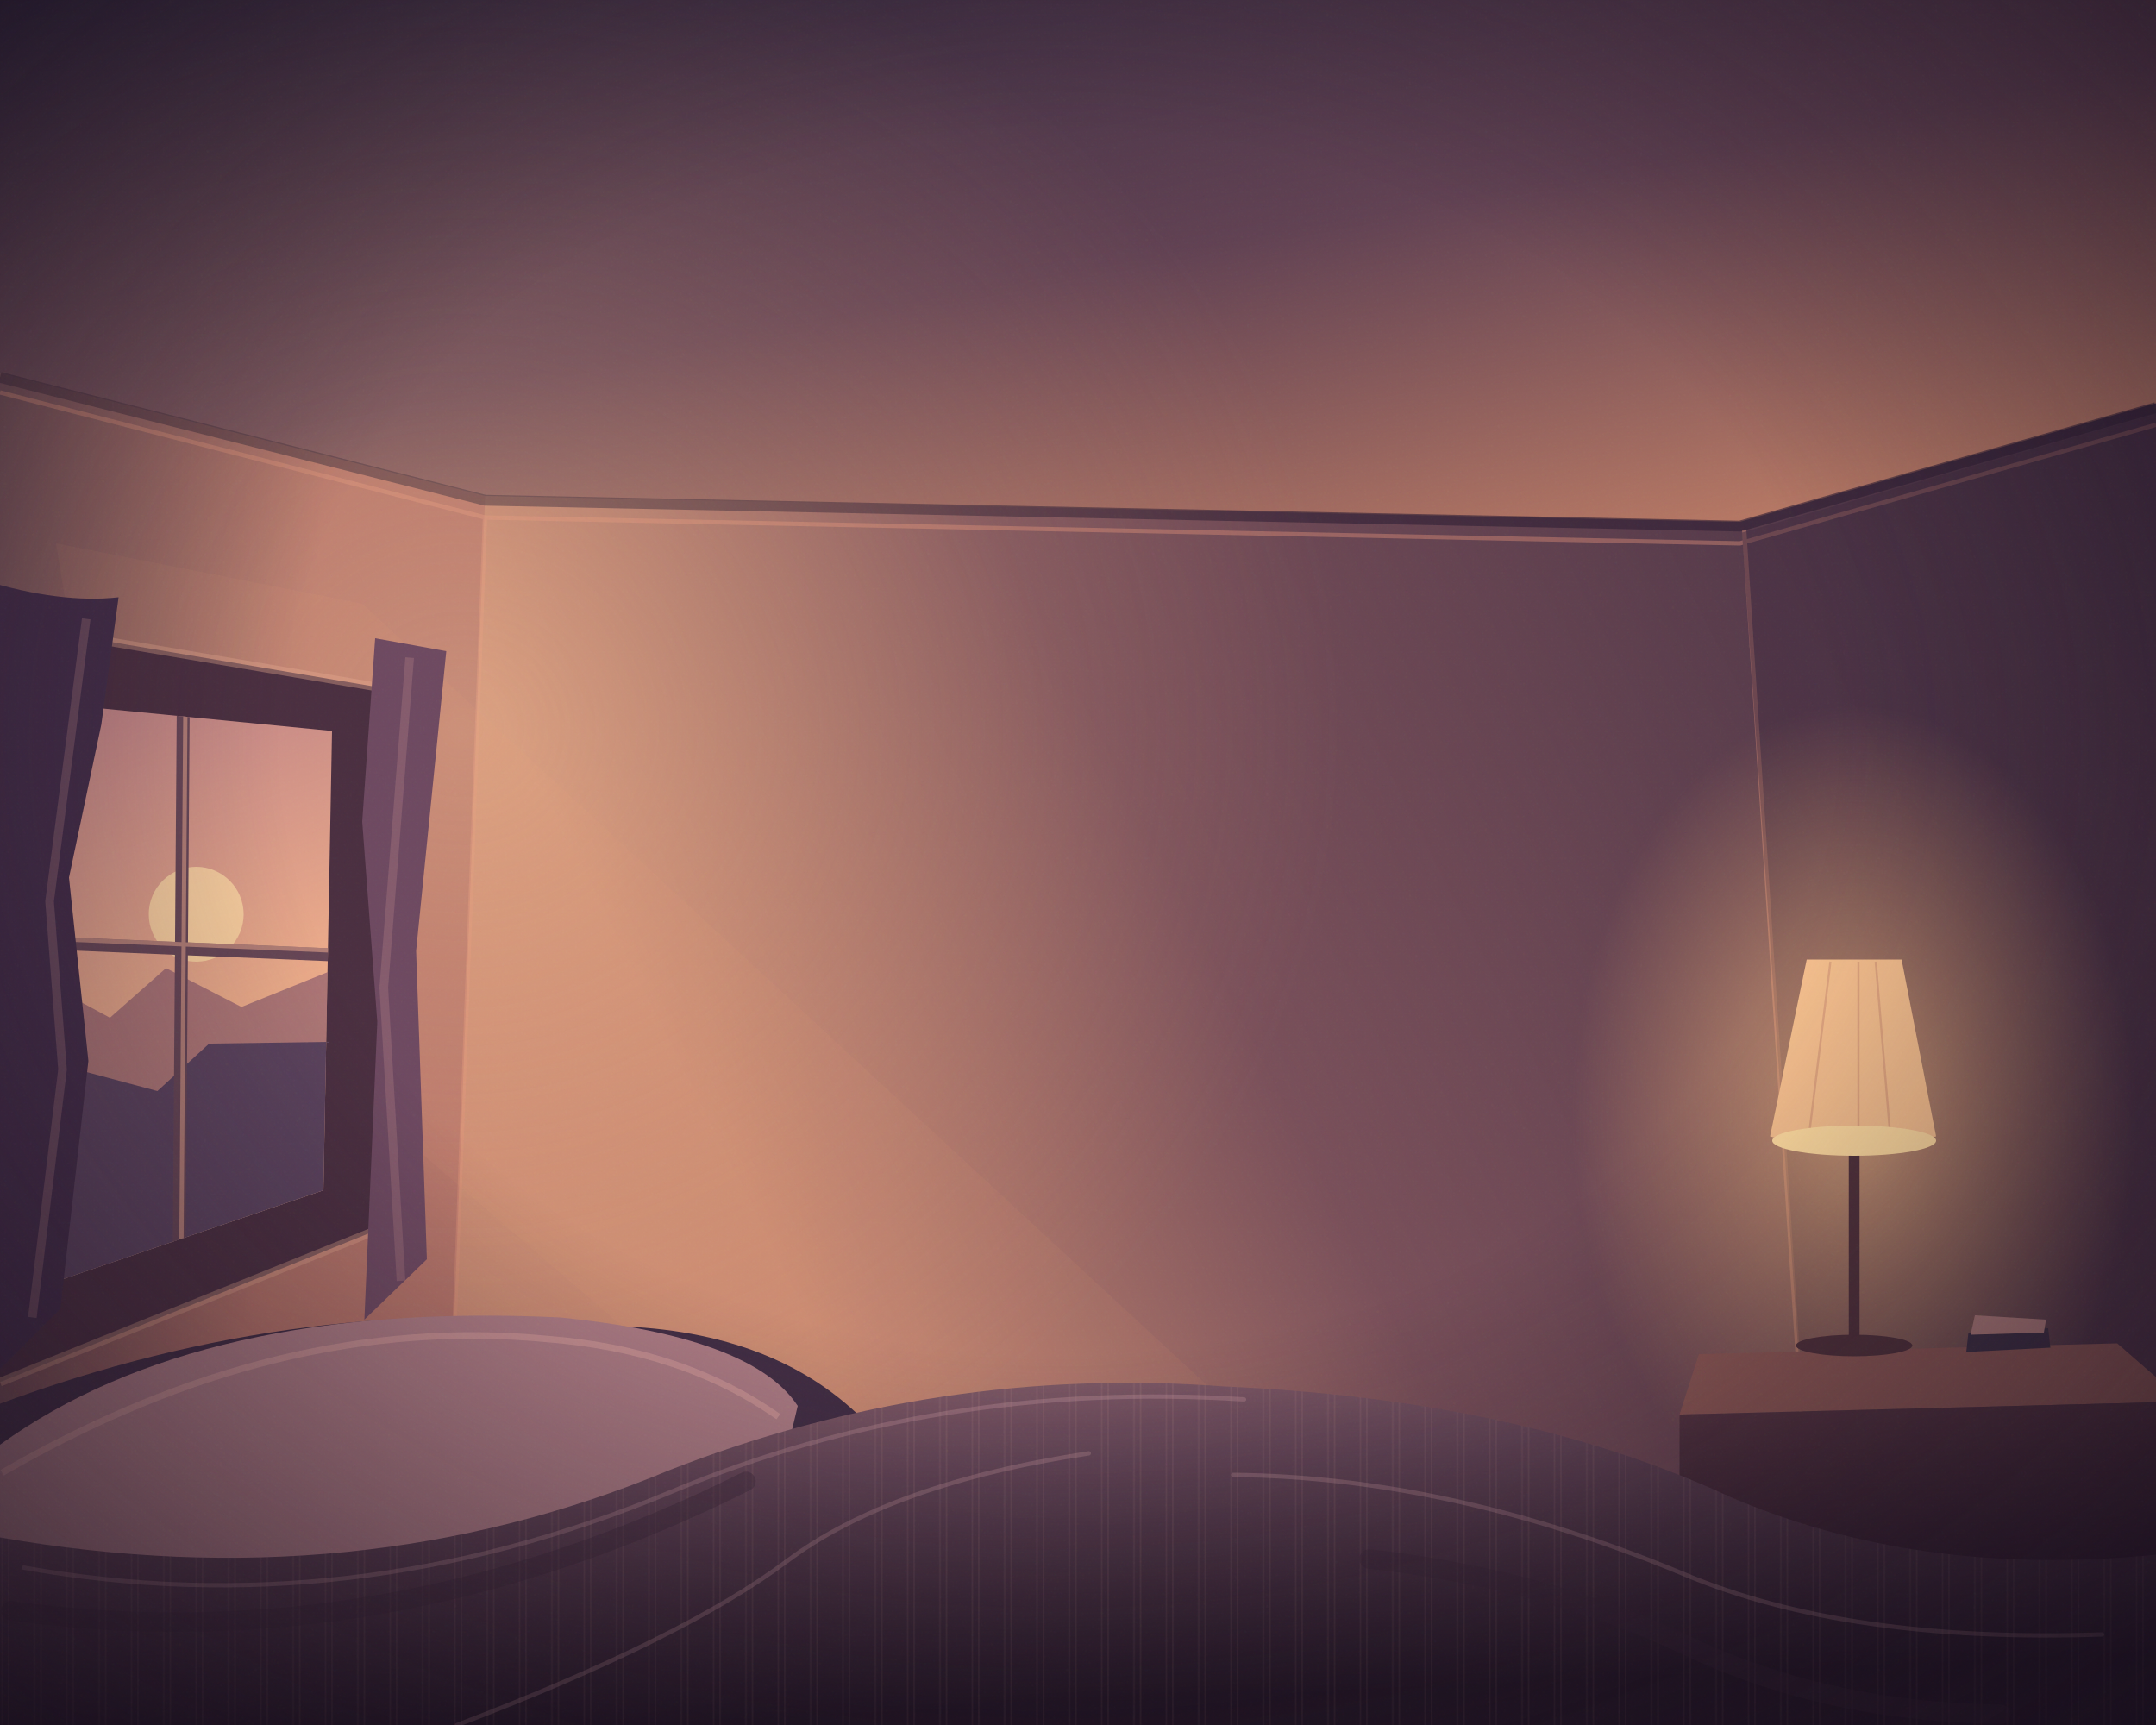
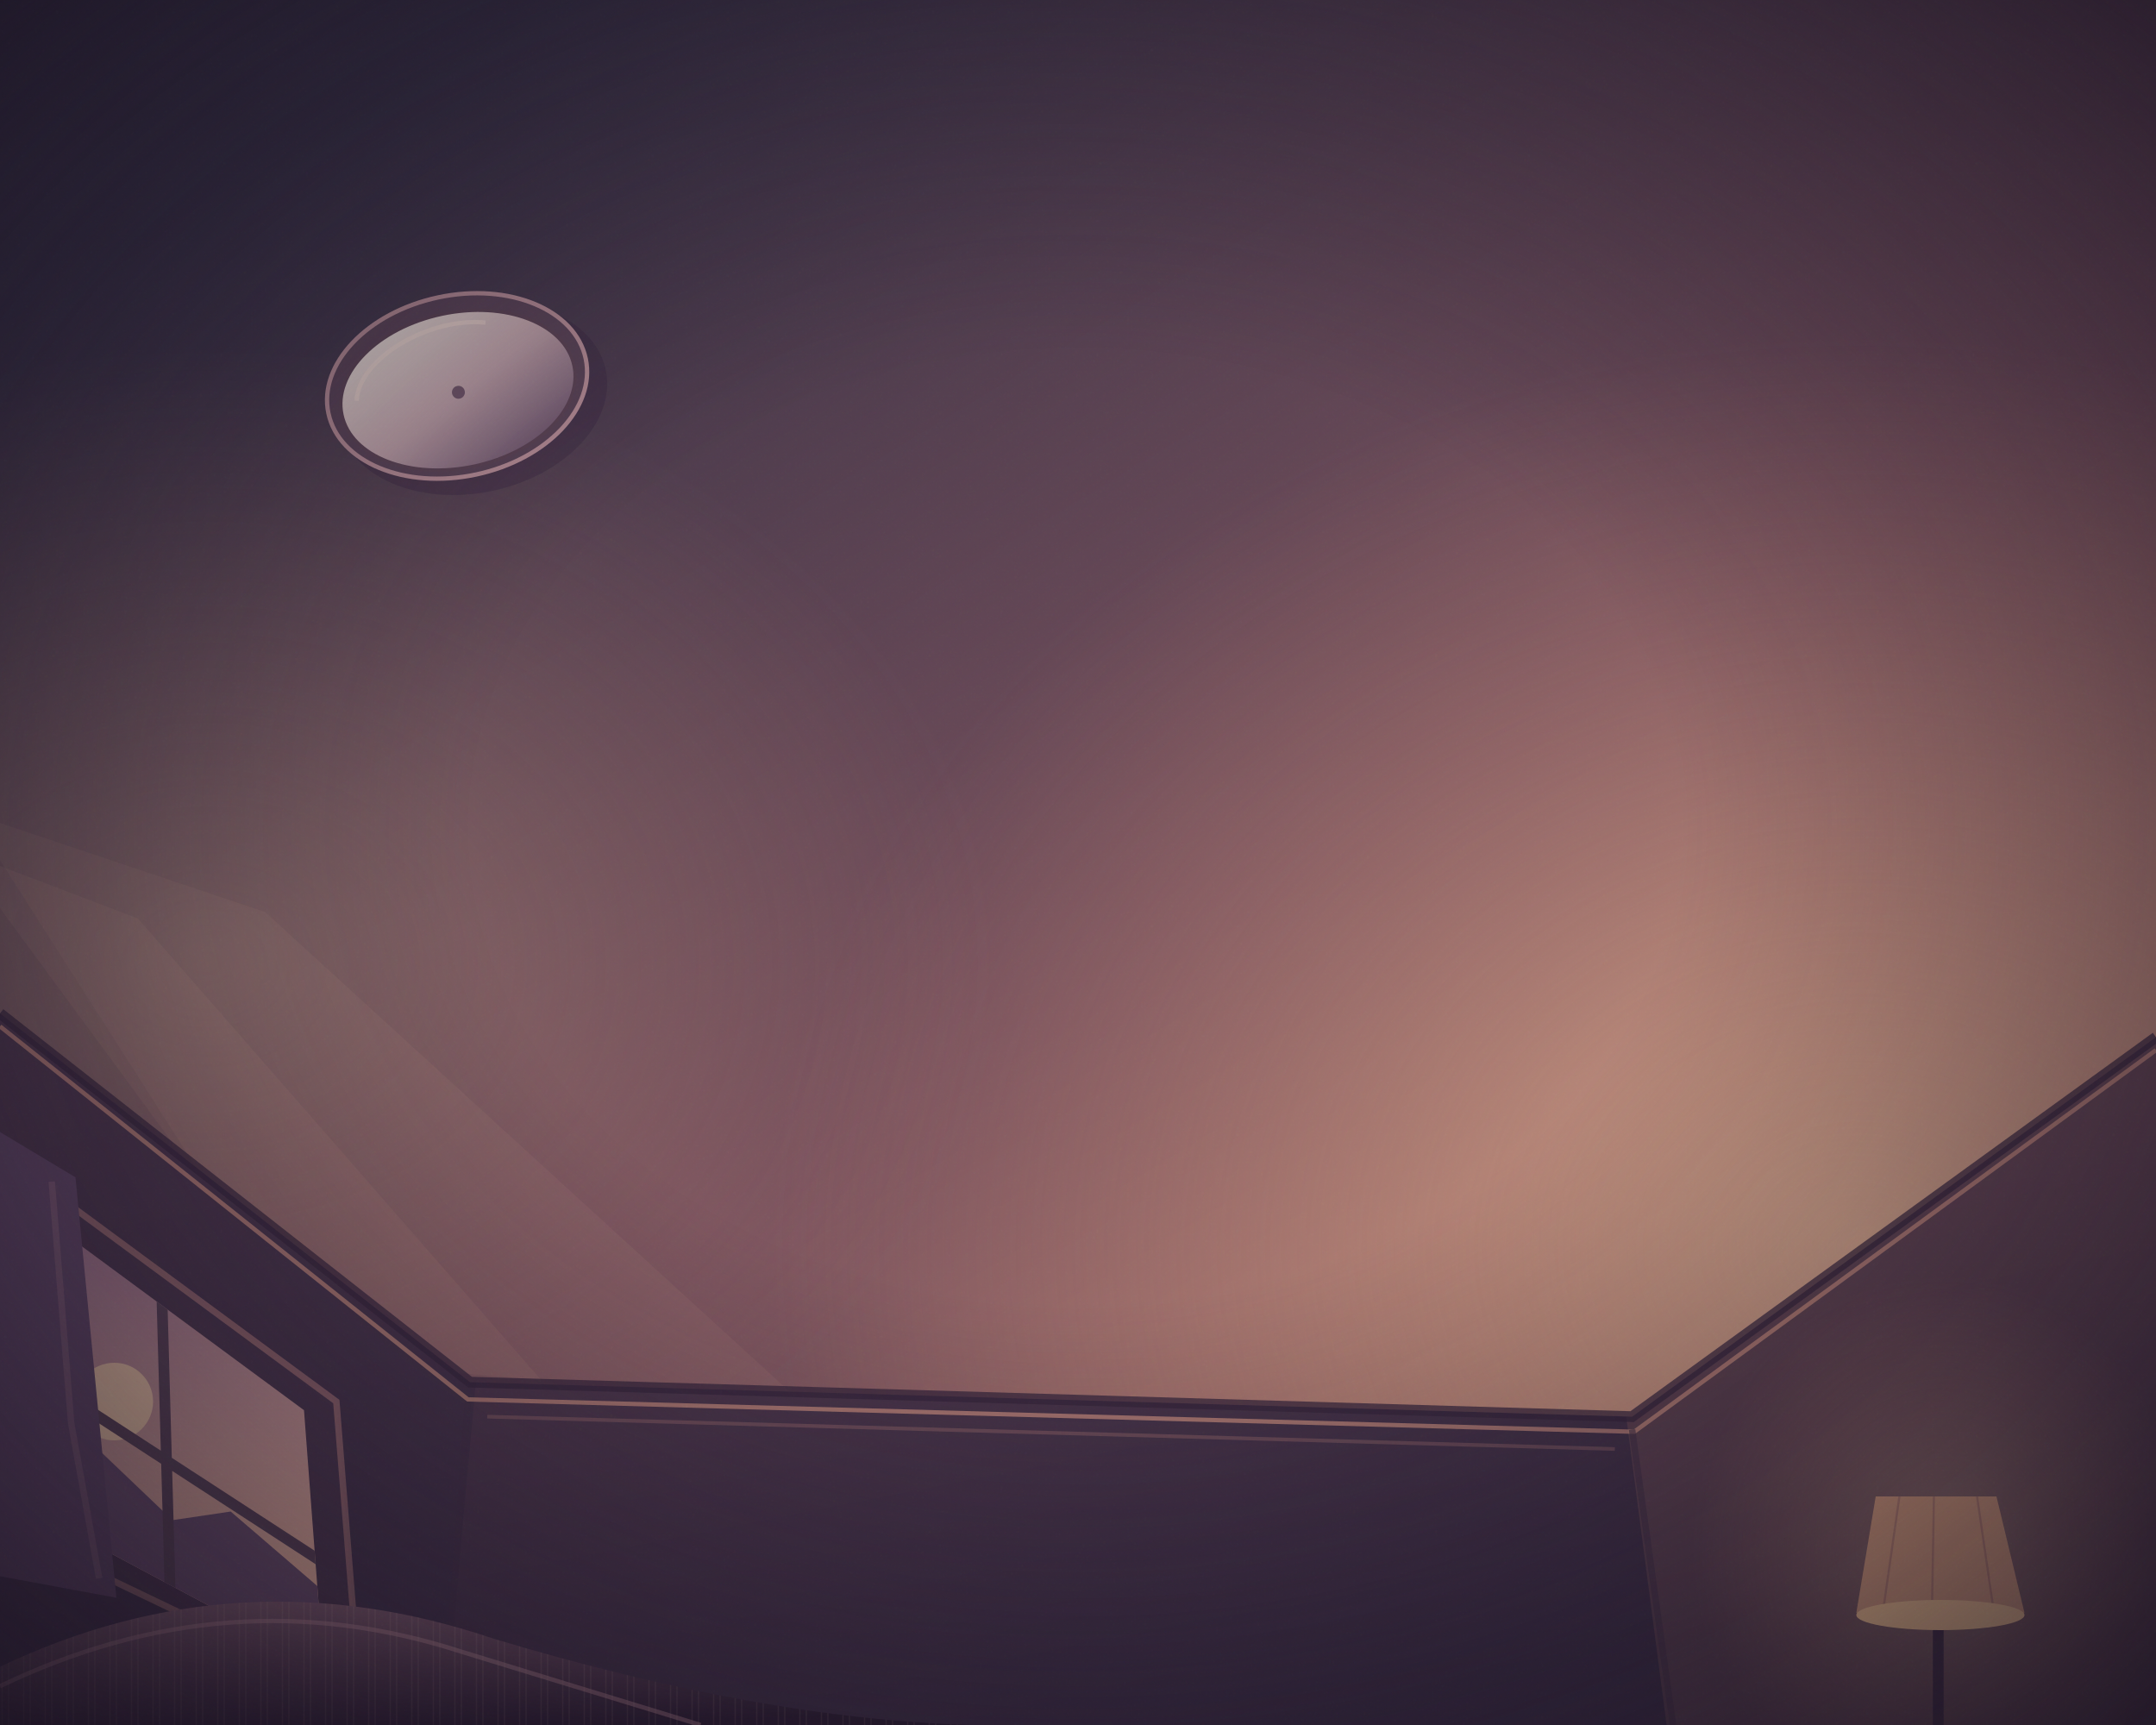
<svg xmlns="http://www.w3.org/2000/svg" viewBox="0 0 1000 800" preserveAspectRatio="none">
  <defs>
-     <linearGradient id="ceiling" x2=".79" y2="1" gradientUnits="objectBoundingBox">
-       <stop stop-color="#32283d" />
-       <stop offset=".56" stop-color="#614253" />
-       <stop offset="1" stop-color="#b47764" />
+     <linearGradient id="ceiling" x1="15%" y1="7%" x2="84%" y2="97%">
+       <stop stop-color="#353044" />
+       <stop offset=".55" stop-color="#77515d" />
+       <stop offset="1" stop-color="#b07a6e" />
    </linearGradient>
-     <linearGradient id="wall" x1=".95" x2=".19" y2=".3">
-       <stop stop-color="#3c2b3f" />
-       <stop offset=".69" stop-color="#79505a" />
-       <stop offset="1" stop-color="#c58771" />
+     <linearGradient id="wall" x1="35%" y1="0%" x2="60%" y2="100%">
+       <stop stop-color="#7d5260" />
+       <stop offset="1" stop-color="#382b41" />
    </linearGradient>
-     <linearGradient id="side" x2=".7" y2=".2">
-       <stop stop-color="#5b404f" />
-       <stop offset="1" stop-color="#ac6c65" />
+     <linearGradient id="sky" x1="0%" y1="0%" x2="0%" y2="100%">
+       <stop stop-color="#8b6484" />
+       <stop offset="1" stop-color="#ffc69e" />
    </linearGradient>
-     <linearGradient id="sky" x2=".2" y2="1">
-       <stop stop-color="#b27784" />
-       <stop offset=".65" stop-color="#f5b48b" />
-       <stop offset="1" stop-color="#ffd9a0" />
+     <linearGradient id="glass" x1="18%" y1="10%" x2="79%" y2="89%">
+       <stop stop-color="#ddd1cb" />
+       <stop offset=".54" stop-color="#b69aa1" />
+       <stop offset="1" stop-color="#735b70" />
    </linearGradient>
-     <linearGradient id="linen" x2=".3" y2="1">
-       <stop stop-color="#8b626d" />
-       <stop offset=".35" stop-color="#654758" />
-       <stop offset="1" stop-color="#231725" />
+     <linearGradient id="quilt" x1="30%" y1="0%" x2="60%" y2="100%">
+       <stop stop-color="#7f5c6c" />
+       <stop offset="1" stop-color="#2b1d31" />
    </linearGradient>
-     <linearGradient id="wood" x2=".25" y2="1">
-       <stop stop-color="#583743" />
-       <stop offset="1" stop-color="#2a1a2a" />
-     </linearGradient>
-     <radialGradient id="vignette" cx=".49" cy=".43" r=".76">
-       <stop offset=".47" stop-color="#1b101d" stop-opacity="0" />
-       <stop offset="1" stop-color="#170e1c" stop-opacity=".8" />
+     <radialGradient id="warmth">
+       <stop stop-color="#ffd4a5" stop-opacity=".53" />
+       <stop offset="1" stop-color="#f2a580" stop-opacity="0" />
    </radialGradient>
-     <radialGradient id="lamp">
-       <stop stop-color="#ffc489" stop-opacity=".69" />
-       <stop offset="1" stop-color="#ffb678" stop-opacity="0" />
+     <radialGradient id="vignette" cx="50%" cy="48%" r="73%">
+       <stop offset=".38" stop-color="#1c1425" stop-opacity="0" />
+       <stop offset="1" stop-color="#191221" stop-opacity=".83" />
    </radialGradient>
-     <radialGradient id="light">
-       <stop stop-color="#ffd0a1" stop-opacity=".34" />
-       <stop offset="1" stop-color="#f1a87f" stop-opacity="0" />
-     </radialGradient>
-     <pattern id="stripes" width="15" height="12" patternUnits="userSpaceOnUse">
-       <path d="M1 0v12m3-12v12" stroke="#f6bdab" stroke-opacity=".13" stroke-width=".7" />
+     <pattern id="threads" width="10" height="12" patternUnits="userSpaceOnUse">
+       <path d="M1 0v12m3-12v12" stroke="#ffdcc9" stroke-opacity=".2" stroke-width=".6" />
    </pattern>
-     <filter id="grain" x="0" y="0" width="100%" height="100%">
-       <feTurbulence baseFrequency=".68" numOctaves="3" stitchTiles="stitch" seed="14" />
+     <filter id="grain">
+       <feTurbulence baseFrequency=".63" numOctaves="3" stitchTiles="stitch" seed="14" />
    </filter>
-     <clipPath id="glass">
-       <path d="M-20 322 154 339l-4 213-170 58Z" />
+     <clipPath id="ceiling-edge">
+       <path d="M0 0H1000V481L757 657 218 641 0 470Z" />
+     </clipPath>
+     <clipPath id="window">
+       <path d="M0 550l141 104 9 119L0 693Z" />
    </clipPath>
  </defs>
  <path fill="url(#wall)" d="M0 0h1000v800H0z" />
-   <path fill="url(#side)" d="M0 0 225 230l-17 452L0 762Z" />
-   <path fill="url(#ceiling)" d="M0 0h1000v187l-193 55-582-12L0 173Z" />
-   <path d="m0 175 225 57 582 12 193-55" fill="none" stroke="#301f34" stroke-width="5" opacity=".61" />
-   <path d="m0 182 225 58 582 12 193-55M225 239l-17 451m601-444 29 447" fill="none" stroke="#d98c76" stroke-width="2" opacity=".44" />
-   <path d="m808 247 192-55v608H846Z" fill="#412b40" opacity=".46" />
-   <ellipse cx="215" cy="338" rx="405" ry="380" fill="url(#light)" />
-   <path d="m26 252 142 28 400 370-159 69L52 411Z" fill="#f4ab7d" opacity=".07" />
-   <path d="m0 289 183 31-7 250L0 641" fill="#4b3041" stroke="#e6aa8e" stroke-opacity=".38" stroke-width="4" />
-   <g clip-path="url(#glass)">
-     <path fill="url(#sky)" d="M-20 300h200v360H-20z" />
-     <circle cx="91" cy="424" r="22" fill="#ffdea6" opacity=".72" />
-     <path d="M-10 493 25 458l26 14 26-23 35 18 47-19v155H-10Z" fill="#84546b" opacity=".62" />
-     <path d="m-15 529 47-34 41 11 24-22 69-1v126H-15Z" fill="#5c445e" />
-     <path d="M-10 436l168 7m-73-116-2 269" stroke="#674756" stroke-width="6" />
-     <path d="M-10 434l168 7m-72-114-2 269" stroke="#e4a58d" stroke-opacity=".59" stroke-width="2" />
+   <path fill="#382b42" opacity=".48" d="m0 465 221 173-15 162H0z" />
+   <path fill="#ae756a" opacity=".23" d="m1000 475-246 180 19 145h227z" />
+   <g clip-path="url(#ceiling-edge)">
+     <path fill="url(#ceiling)" d="M0 0h1000v800H0z" />
+     <ellipse cx="865" cy="579" rx="514" ry="424" fill="url(#warmth)" />
+     <ellipse cx="95" cy="447" rx="367" ry="287" fill="url(#warmth)" opacity=".5" />
+     <path d="M-14 377 123 423 403 679 180 681Z" fill="#f7be9c" opacity=".065" />
+     <path d="M-20 394 64 426 251 640 155 632Z" fill="#ffc5a0" opacity=".07" />
  </g>
-   <path d="M-8 269q36 11 63 8l-8 59-15 71 9 85-13 115-35 35Z" fill="#442e49" />
-   <path d="m174 296 33 6-14 139 5 143-29 28 6-138-7-93Z" fill="#6e4a61" />
-   <path d="m190 305-12 153 8 136M40 287l-17 131 6 78-14 115" fill="none" stroke="#b78489" stroke-width="4" opacity=".31" />
-   <g transform="translate(826 550)">
-     <ellipse cx="34" cy="-33" rx="131" ry="190" fill="url(#lamp)" />
-     <path d="M-38 78 156 73l31 27-234 6Z" fill="#8f5a56" />
-     <path d="m-47 106 234-6v100H-47Z" fill="url(#wood)" />
-     <path d="M34-17v90" stroke="#50323b" stroke-width="5" />
-     <ellipse cx="34" cy="74" rx="27" ry="5" fill="#50323b" />
-     <path d="M12-105h44l16 82q-38 13-77 0Z" fill="#f6c08e" />
-     <path d="m23-104-10 81m31-81 7 84m-15-84v85" stroke="#ad685e" stroke-opacity=".29" />
-     <ellipse cx="34" cy="-21" rx="38" ry="7" fill="#ffdb9f" />
-     <path d="m87 68 37-2 1 9-39 2Z" fill="#3d3044" />
-     <path d="m90 60 33 2-1 6-34 1Z" fill="#b5817e" />
+   <path d="m0 470 218 171 539 16 243-176" fill="none" stroke="#35253a" stroke-width="5" opacity=".74" />
+   <path d="m0 476 217 173 541 15 242-177" fill="none" stroke="#d99883" stroke-width="2" opacity=".64" />
+   <path d="m217 650-11 150m551-137 19 137" stroke="#402e43" stroke-width="3" fill="none" opacity=".62" />
+   <path d="m226 657 523 15" stroke="#d39183" stroke-width="1.7" opacity=".25" />
+   <g transform="translate(212 179) rotate(-12)">
+     <ellipse cx="6" cy="7" rx="63" ry="44" fill="#35243e" opacity=".37" />
+     <ellipse rx="61" ry="42" fill="#574254" stroke="#ae8790" stroke-width="2" />
+     <ellipse cy="2" rx="55" ry="36" fill="url(#glass)" stroke="#594252" stroke-width="1.5" />
+     <path d="M-47-3c5-19 41-31 66-23" fill="none" stroke="#eed6cb" stroke-opacity=".42" stroke-width="2" />
+     <circle cx="0" cy="3" r="3" fill="#6d5366" />
  </g>
-   <path d="M0 651Q143 598 285 615q76 2 118 46l-33 111L0 797Z" fill="#422e44" />
-   <path d="M0 670q93-67 260-59 89 9 110 41l-9 38-253 68L0 737Z" fill="#ab7b83" />
-   <path d="M1 683q128-74 253-62 63 5 107 36" fill="none" stroke="#d19a98" stroke-width="3" opacity=".63" />
-   <path d="M0 713q166 29 310-31 125-49 258-39 137 6 234 51 88 38 198 27v79H0Z" fill="url(#linen)" />
-   <path d="M0 713q166 29 310-31 125-49 258-39 137 6 234 51 88 38 198 27v79H0Z" fill="url(#stripes)" opacity=".64" />
-   <g fill="none" stroke-linecap="round">
-     <path d="M11 727q151 27 300-35 124-52 266-43m-365 151q105-40 153-76t140-50m67 10q101 1 209 46 76 32 194 28" stroke="#d2a0a4" stroke-width="2" opacity=".29" />
-     <path d="M5 747q173 24 341-60m289 36q81 9 147 40 65 31 146 32" stroke="#392536" stroke-width="9" opacity=".37" />
+   <path d="M0 535l156 115 11 138L0 708z" fill="#473449" stroke="#c78983" stroke-opacity=".54" stroke-width="3" />
+   <g clip-path="url(#window)">
+     <path fill="url(#sky)" d="M0 542h166v248H0z" />
+     <circle cx="53" cy="650" r="18" fill="#ffdbac" opacity=".7" />
+     <path d="m-2 660 39 4 43 41 27-4 50 43 1 45H0z" fill="#684d69" />
+     <path d="M-5 624l163 106M75 598l4 143" fill="none" stroke="#574153" stroke-width="5" />
  </g>
+   <path d="M0 525l35 21 19 195L0 731Z" fill="#5f4664" />
+   <path d="m24 548 9 112 13 72" fill="none" stroke="#a07484" stroke-width="3" opacity=".36" />
+   <g transform="translate(904 721)">
+     <ellipse cx="-3" cy="-3" rx="116" ry="126" fill="url(#warmth)" opacity=".69" />
+     <path d="M-5 26v56" fill="none" stroke="#3f2d41" stroke-width="5" />
+     <path d="M-34-27h56l13 54q-40 13-78 0Z" fill="#dca27d" />
+     <path d="m-23-27-8 56m24-56-1 58m21-58 8 55" fill="none" stroke="#81525c" stroke-opacity=".35" />
+     <ellipse cx="-4" cy="28" rx="39" ry="7" fill="#ffcd94" />
+   </g>
+   <path d="M0 773q111-53 229-13 123 37 221 40H0z" fill="url(#quilt)" />
+   <path d="M0 773q111-53 229-13 123 37 221 40H0z" fill="url(#threads)" opacity=".5" />
+   <path d="M0 782q106-51 214-16l111 34" stroke="#c3919a" stroke-opacity=".45" stroke-width="2" fill="none" />
  <path fill="url(#vignette)" d="M0 0h1000v800H0z" />
-   <path fill="#856d80" filter="url(#grain)" opacity=".135" style="mix-blend-mode:soft-light" d="M0 0h1000v800H0z" />
+   <path fill="#927082" filter="url(#grain)" opacity=".10" style="mix-blend-mode:soft-light" d="M0 0h1000v800H0z" />
</svg>
